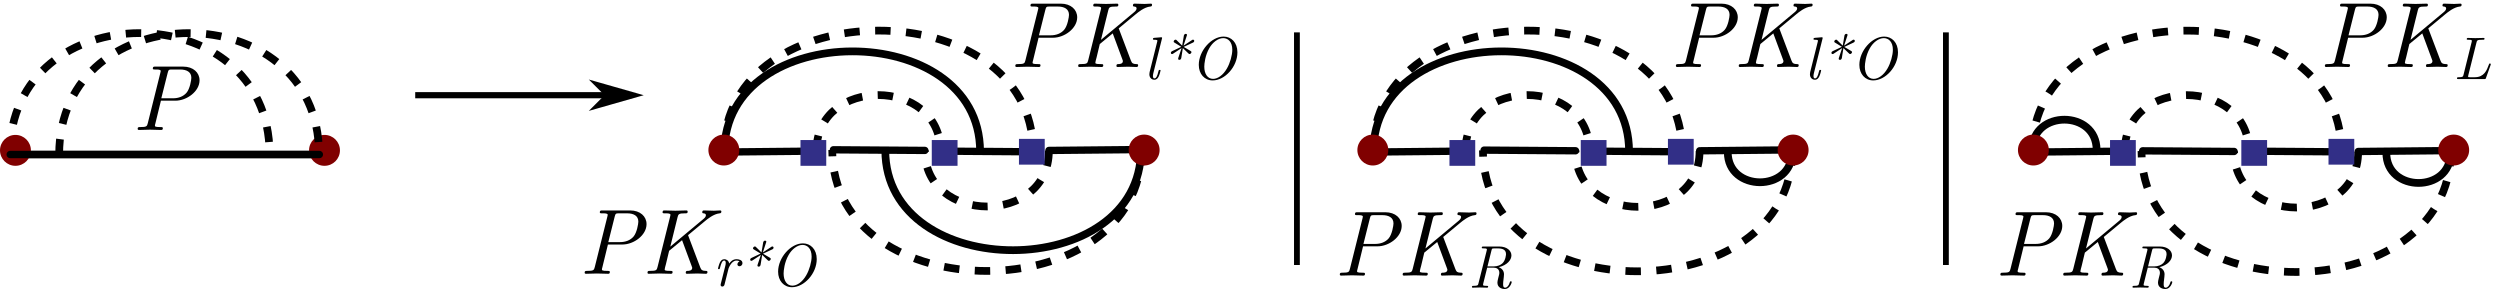
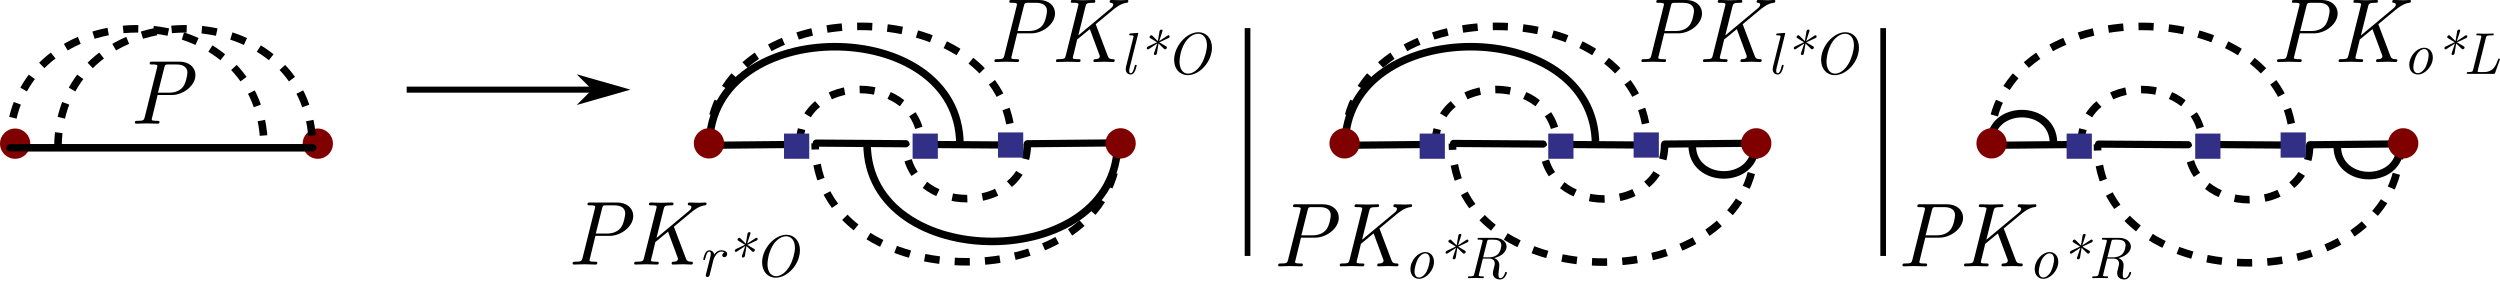
- <svg xmlns="http://www.w3.org/2000/svg" width="114.153mm" height="13.719mm" viewBox="0 0 404.479 48.61" id="svg7851" version="1.1">
+ <svg xmlns="http://www.w3.org/2000/svg" width="116.551mm" height="13.324mm" viewBox="0 0 412.975 47.209" id="svg7851" version="1.1">
  <defs id="defs7853">
    <marker style="overflow:visible" id="marker5624" refX="0" refY="0" orient="auto">
      <path transform="matrix(-0.4,0,0,-0.4,-4,0)" style="fill:#000000;fill-opacity:1;fill-rule:evenodd;stroke:#000000;stroke-width:1pt;stroke-opacity:1" d="M 0,0 5,-5 -12.5,0 5,5 Z" id="path5626" />
    </marker>
  </defs>
-   <g id="layer1" transform="translate(-130.8512,-398.9734)">
+   <g id="layer1" transform="translate(-130.8512,-399.5691)">
    <g transform="rotate(-180,425.1666,395.3274)" id="g1075">
      <path style="fill:none;fill-rule:evenodd;stroke:#000000;stroke-width:1.188;stroke-linecap:round;stroke-linejoin:miter;stroke-miterlimit:4;stroke-dasharray:none;stroke-dashoffset:0;stroke-opacity:1" d="m 323.042,367.316 14.897,-0.143" id="path1065" />
      <path style="fill:none;fill-rule:evenodd;stroke:#000000;stroke-width:1.25;stroke-linecap:butt;stroke-linejoin:miter;stroke-miterlimit:4;stroke-dasharray:2.5, 2.5;stroke-dashoffset:0;stroke-opacity:1" d="m 322.962,367.323 c 0.016,-26.185 50.016,-26.185 50.043,-0.083" id="path1067" />
      <path id="path1069" d="m 337.953,367.123 c 0.007,-12.091 20.066,-11.981 20.08,0.072" style="fill:none;fill-rule:evenodd;stroke:#000000;stroke-width:1.25;stroke-linecap:butt;stroke-linejoin:miter;stroke-miterlimit:4;stroke-dasharray:2.5, 2.5;stroke-dashoffset:0;stroke-opacity:1" />
      <path id="path1071" d="m 358.024,367.176 14.792,0.103" style="fill:none;fill-rule:evenodd;stroke:#000000;stroke-width:1.188;stroke-linecap:round;stroke-linejoin:miter;stroke-miterlimit:4;stroke-dasharray:none;stroke-dashoffset:0;stroke-opacity:1" />
      <path id="path1073" d="m 322.994,366.939 c 0.004,-6.496 10.392,-6.465 10.399,0.011" style="fill:none;fill-rule:evenodd;stroke:#000000;stroke-width:1.25;stroke-linecap:butt;stroke-linejoin:miter;stroke-miterlimit:4;stroke-dasharray:none;stroke-dashoffset:0;stroke-opacity:1" />
    </g>
    <g id="g5602" transform="translate(92.43902,360.4303)">
      <path id="path5604" d="M 40.064,63.54 H 90.082" style="fill:none;fill-rule:evenodd;stroke:#000000;stroke-width:1.188;stroke-linecap:round;stroke-linejoin:miter;stroke-miterlimit:4;stroke-dasharray:none;stroke-dashoffset:0;stroke-opacity:1" />
      <path id="path5606" d="M 39.984,63.547 C 40,37.362 82,37.362 82.028,63.464" style="fill:none;fill-rule:evenodd;stroke:#000000;stroke-width:1.25;stroke-linecap:butt;stroke-linejoin:miter;stroke-miterlimit:4;stroke-dasharray:2.5, 2.5;stroke-dashoffset:0;stroke-opacity:1" />
    </g>
    <text xml:space="preserve" style="font-style:italic;font-variant:normal;font-weight:normal;font-stretch:normal;line-height:0%;font-family:'Latin Modern Roman';-inkscape-font-specification:'Latin Modern Roman, Italic';text-align:justify;letter-spacing:0px;word-spacing:0px;writing-mode:lr-tb;text-anchor:start;fill:#000000;fill-opacity:1;stroke:none;stroke-width:1px;stroke-linecap:butt;stroke-linejoin:miter;stroke-opacity:1" x="152.184" y="419.999" id="text5608">
      <tspan id="tspan5610" x="152.184" y="419.999" style="font-style:italic;font-variant:normal;font-weight:normal;font-stretch:normal;font-size:15px;line-height:125%;font-family:'Latin Modern Roman';-inkscape-font-specification:'Latin Modern Roman, Italic';text-align:justify;writing-mode:lr-tb;text-anchor:start">P</tspan>
    </text>
    <circle r="2.5" cy="423.3" cx="133.351" id="circle5612" style="opacity:1;fill:#800000;fill-opacity:1;fill-rule:nonzero;stroke:none;stroke-width:1.25;stroke-linecap:round;stroke-linejoin:miter;stroke-miterlimit:4;stroke-dasharray:2.5, 1.25;stroke-dashoffset:0;stroke-opacity:1" />
    <circle style="opacity:1;fill:#800000;fill-opacity:1;fill-rule:nonzero;stroke:none;stroke-width:1.25;stroke-linecap:round;stroke-linejoin:miter;stroke-miterlimit:4;stroke-dasharray:2.5, 1.25;stroke-dashoffset:0;stroke-opacity:1" id="circle5614" cx="183.351" cy="423.3" r="2.5" />
    <path id="path5622" d="m 198.03,414.377 h 35" style="fill:none;fill-rule:evenodd;stroke:#000000;stroke-width:1px;stroke-linecap:butt;stroke-linejoin:miter;stroke-opacity:1;marker-end:url(#marker5624)" />
    <text id="text5694" y="409.814" x="294.18" style="font-style:italic;font-variant:normal;font-weight:normal;font-stretch:normal;line-height:0%;font-family:'Latin Modern Roman';-inkscape-font-specification:'Latin Modern Roman, Italic';text-align:justify;letter-spacing:0px;word-spacing:0px;writing-mode:lr-tb;text-anchor:start;opacity:1;fill:#000000;fill-opacity:1;stroke:none;stroke-width:1px;stroke-linecap:butt;stroke-linejoin:miter;stroke-opacity:1" xml:space="preserve">
      <tspan style="font-style:italic;font-variant:normal;font-weight:normal;font-stretch:normal;font-size:15px;line-height:125%;font-family:'Latin Modern Roman';-inkscape-font-specification:'Latin Modern Roman, Italic';text-align:justify;writing-mode:lr-tb;text-anchor:start" y="409.814" x="294.18" id="tspan5696">PK<tspan style="font-size:65%;baseline-shift:sub" id="tspan898">l*O</tspan>
      </tspan>
    </text>
    <text xml:space="preserve" style="font-style:italic;font-variant:normal;font-weight:normal;font-stretch:normal;line-height:0%;font-family:'Latin Modern Roman';-inkscape-font-specification:'Latin Modern Roman, Italic';text-align:justify;letter-spacing:0px;word-spacing:0px;writing-mode:lr-tb;text-anchor:start;opacity:1;fill:#000000;fill-opacity:1;stroke:none;stroke-width:1px;stroke-linecap:butt;stroke-linejoin:miter;stroke-opacity:1" x="224.503" y="443.271" id="text5702">
      <tspan id="tspan5704" x="224.503" y="443.271" style="font-style:italic;font-variant:normal;font-weight:normal;font-stretch:normal;font-size:15px;line-height:125%;font-family:'Latin Modern Roman';-inkscape-font-specification:'Latin Modern Roman, Italic';text-align:justify;writing-mode:lr-tb;text-anchor:start">PK<tspan style="font-size:65%;baseline-shift:sub" id="tspan900">r*O</tspan>
      </tspan>
    </text>
    <g transform="translate(92.43902,360.4303)" id="g6219">
      <path style="fill:none;fill-rule:evenodd;stroke:#000000;stroke-width:1.188;stroke-linecap:round;stroke-linejoin:miter;stroke-miterlimit:4;stroke-dasharray:none;stroke-dashoffset:0;stroke-opacity:1" d="M 40.064,63.54 H 90.082" id="path6221" />
      <path style="fill:none;fill-rule:evenodd;stroke:#000000;stroke-width:1.25;stroke-linecap:butt;stroke-linejoin:miter;stroke-miterlimit:4;stroke-dasharray:2.5, 2.5;stroke-dashoffset:0;stroke-opacity:1" d="M 47.984,63.547 C 48,37.362 90,37.362 90.028,63.464" id="path6223" />
    </g>
    <g id="g890" transform="translate(0,56.25)">
      <path style="fill:none;fill-rule:evenodd;stroke:#000000;stroke-width:1.188;stroke-linecap:round;stroke-linejoin:miter;stroke-miterlimit:4;stroke-dasharray:none;stroke-dashoffset:0;stroke-opacity:1" d="m 248.042,367.316 14.897,-0.143" id="path849" />
      <path style="fill:none;fill-rule:evenodd;stroke:#000000;stroke-width:1.25;stroke-linecap:butt;stroke-linejoin:miter;stroke-miterlimit:4;stroke-dasharray:2.5, 2.5;stroke-dashoffset:0;stroke-opacity:1" d="m 247.962,367.323 c 0.016,-26.185 50.016,-26.185 50.043,-0.083" id="path851" />
      <path id="path853" d="m 262.953,367.123 c 0.007,-12.091 20.066,-11.981 20.08,0.072" style="fill:none;fill-rule:evenodd;stroke:#000000;stroke-width:1.25;stroke-linecap:butt;stroke-linejoin:miter;stroke-miterlimit:4;stroke-dasharray:2.5, 2.5;stroke-dashoffset:0;stroke-opacity:1" />
      <path id="path855" d="m 283.024,367.176 14.792,0.103" style="fill:none;fill-rule:evenodd;stroke:#000000;stroke-width:1.188;stroke-linecap:round;stroke-linejoin:miter;stroke-miterlimit:4;stroke-dasharray:none;stroke-dashoffset:0;stroke-opacity:1" />
      <path id="path873" d="m 248.042,367.316 c 0.016,-21.669 41.35,-21.711 41.378,-0.112" style="fill:none;fill-rule:evenodd;stroke:#000000;stroke-width:1.25;stroke-linecap:butt;stroke-linejoin:miter;stroke-miterlimit:4;stroke-dasharray:none;stroke-dashoffset:0;stroke-opacity:1" />
    </g>
    <g id="g897" transform="translate(136.6705,56.25732)">
      <path id="path875" d="m 323.042,367.316 14.897,-0.143" style="fill:none;fill-rule:evenodd;stroke:#000000;stroke-width:1.188;stroke-linecap:round;stroke-linejoin:miter;stroke-miterlimit:4;stroke-dasharray:none;stroke-dashoffset:0;stroke-opacity:1" />
      <path id="path877" d="m 322.962,367.323 c 0.016,-26.185 50.016,-26.185 50.043,-0.083" style="fill:none;fill-rule:evenodd;stroke:#000000;stroke-width:1.25;stroke-linecap:butt;stroke-linejoin:miter;stroke-miterlimit:4;stroke-dasharray:2.5, 2.5;stroke-dashoffset:0;stroke-opacity:1" />
      <path style="fill:none;fill-rule:evenodd;stroke:#000000;stroke-width:1.25;stroke-linecap:butt;stroke-linejoin:miter;stroke-miterlimit:4;stroke-dasharray:2.5, 2.5;stroke-dashoffset:0;stroke-opacity:1" d="m 337.953,367.123 c 0.007,-12.091 20.066,-11.981 20.08,0.072" id="path879" />
      <path style="fill:none;fill-rule:evenodd;stroke:#000000;stroke-width:1.188;stroke-linecap:round;stroke-linejoin:miter;stroke-miterlimit:4;stroke-dasharray:none;stroke-dashoffset:0;stroke-opacity:1" d="m 358.024,367.176 14.792,0.103" id="path881" />
      <path style="fill:none;fill-rule:evenodd;stroke:#000000;stroke-width:1.25;stroke-linecap:butt;stroke-linejoin:miter;stroke-miterlimit:4;stroke-dasharray:none;stroke-dashoffset:0;stroke-opacity:1" d="m 322.994,366.939 c 0.004,-6.496 10.392,-6.465 10.399,0.011" id="path883" />
    </g>
    <g transform="rotate(-180,281.7522,395.243)" id="g909">
      <path id="path899" d="m 248.042,367.316 14.897,-0.143" style="fill:none;fill-rule:evenodd;stroke:#000000;stroke-width:1.188;stroke-linecap:round;stroke-linejoin:miter;stroke-miterlimit:4;stroke-dasharray:none;stroke-dashoffset:0;stroke-opacity:1" />
      <path id="path901" d="m 247.962,367.323 c 0.016,-26.185 50.016,-26.185 50.043,-0.083" style="fill:none;fill-rule:evenodd;stroke:#000000;stroke-width:1.25;stroke-linecap:butt;stroke-linejoin:miter;stroke-miterlimit:4;stroke-dasharray:2.5, 2.5;stroke-dashoffset:0;stroke-opacity:1" />
      <path style="fill:none;fill-rule:evenodd;stroke:#000000;stroke-width:1.25;stroke-linecap:butt;stroke-linejoin:miter;stroke-miterlimit:4;stroke-dasharray:2.5, 2.5;stroke-dashoffset:0;stroke-opacity:1" d="m 262.953,367.123 c 0.007,-12.091 20.066,-11.981 20.08,0.072" id="path903" />
      <path style="fill:none;fill-rule:evenodd;stroke:#000000;stroke-width:1.188;stroke-linecap:round;stroke-linejoin:miter;stroke-miterlimit:4;stroke-dasharray:none;stroke-dashoffset:0;stroke-opacity:1" d="m 283.024,367.176 14.792,0.103" id="path905" />
      <path style="fill:none;fill-rule:evenodd;stroke:#000000;stroke-width:1.25;stroke-linecap:butt;stroke-linejoin:miter;stroke-miterlimit:4;stroke-dasharray:none;stroke-dashoffset:0;stroke-opacity:1" d="m 248.042,367.316 c 0.016,-21.669 41.35,-21.711 41.378,-0.112" id="path907" />
    </g>
    <circle style="opacity:1;fill:#800000;fill-opacity:1;fill-rule:nonzero;stroke:none;stroke-width:1.25;stroke-linecap:round;stroke-linejoin:miter;stroke-miterlimit:4;stroke-dasharray:2.5, 1.25;stroke-dashoffset:0;stroke-opacity:1" id="circle5592" cx="247.964" cy="423.249" r="2.5" />
    <circle r="2.5" cy="423.249" cx="315.964" id="circle5594" style="opacity:1;fill:#800000;fill-opacity:1;fill-rule:nonzero;stroke:none;stroke-width:1.25;stroke-linecap:round;stroke-linejoin:miter;stroke-miterlimit:4;stroke-dasharray:2.5, 1.25;stroke-dashoffset:0;stroke-opacity:1" />
    <rect style="opacity:1;fill:#322f87;fill-opacity:1;fill-rule:nonzero;stroke:none;stroke-width:1.25;stroke-linecap:round;stroke-linejoin:miter;stroke-miterlimit:4;stroke-dasharray:2.5, 1.25;stroke-dashoffset:0;stroke-opacity:1" id="rect5596" width="4.169" height="4.169" x="260.362" y="421.631" />
    <rect y="421.631" x="281.604" height="4.169" width="4.169" id="rect5598" style="opacity:1;fill:#322f87;fill-opacity:1;fill-rule:nonzero;stroke:none;stroke-width:1.25;stroke-linecap:round;stroke-linejoin:miter;stroke-miterlimit:4;stroke-dasharray:2.5, 1.25;stroke-dashoffset:0;stroke-opacity:1" />
    <rect style="opacity:1;fill:#322f87;fill-opacity:1;fill-rule:nonzero;stroke:none;stroke-width:1.25;stroke-linecap:round;stroke-linejoin:miter;stroke-miterlimit:4;stroke-dasharray:2.5, 1.25;stroke-dashoffset:0;stroke-opacity:1" id="rect5600" width="4.169" height="4.169" x="295.709" y="421.441" />
    <g transform="translate(105,56.25)" id="g929">
      <path id="path919" d="m 248.042,367.316 14.897,-0.143" style="fill:none;fill-rule:evenodd;stroke:#000000;stroke-width:1.188;stroke-linecap:round;stroke-linejoin:miter;stroke-miterlimit:4;stroke-dasharray:none;stroke-dashoffset:0;stroke-opacity:1" />
      <path id="path921" d="m 247.962,367.323 c 0.016,-26.185 50.016,-26.185 50.043,-0.083" style="fill:none;fill-rule:evenodd;stroke:#000000;stroke-width:1.25;stroke-linecap:butt;stroke-linejoin:miter;stroke-miterlimit:4;stroke-dasharray:2.5, 2.5;stroke-dashoffset:0;stroke-opacity:1" />
      <path style="fill:none;fill-rule:evenodd;stroke:#000000;stroke-width:1.25;stroke-linecap:butt;stroke-linejoin:miter;stroke-miterlimit:4;stroke-dasharray:2.5, 2.5;stroke-dashoffset:0;stroke-opacity:1" d="m 262.953,367.123 c 0.007,-12.091 20.066,-11.981 20.08,0.072" id="path923" />
      <path style="fill:none;fill-rule:evenodd;stroke:#000000;stroke-width:1.188;stroke-linecap:round;stroke-linejoin:miter;stroke-miterlimit:4;stroke-dasharray:none;stroke-dashoffset:0;stroke-opacity:1" d="m 283.024,367.176 14.792,0.103" id="path925" />
      <path style="fill:none;fill-rule:evenodd;stroke:#000000;stroke-width:1.25;stroke-linecap:butt;stroke-linejoin:miter;stroke-miterlimit:4;stroke-dasharray:none;stroke-dashoffset:0;stroke-opacity:1" d="m 248.042,367.316 c 0.016,-21.669 41.35,-21.711 41.378,-0.112" id="path927" />
    </g>
    <circle r="2.5" cy="423.249" cx="352.964" id="circle943" style="opacity:1;fill:#800000;fill-opacity:1;fill-rule:nonzero;stroke:none;stroke-width:1.25;stroke-linecap:round;stroke-linejoin:miter;stroke-miterlimit:4;stroke-dasharray:2.5, 1.25;stroke-dashoffset:0;stroke-opacity:1" />
    <rect y="421.631" x="365.362" height="4.169" width="4.169" id="rect947" style="opacity:1;fill:#322f87;fill-opacity:1;fill-rule:nonzero;stroke:none;stroke-width:1.25;stroke-linecap:round;stroke-linejoin:miter;stroke-miterlimit:4;stroke-dasharray:2.5, 1.25;stroke-dashoffset:0;stroke-opacity:1" />
    <rect style="opacity:1;fill:#322f87;fill-opacity:1;fill-rule:nonzero;stroke:none;stroke-width:1.25;stroke-linecap:round;stroke-linejoin:miter;stroke-miterlimit:4;stroke-dasharray:2.5, 1.25;stroke-dashoffset:0;stroke-opacity:1" id="rect949" width="4.169" height="4.169" x="386.604" y="421.631" />
    <rect y="421.441" x="400.709" height="4.169" width="4.169" id="rect951" style="opacity:1;fill:#322f87;fill-opacity:1;fill-rule:nonzero;stroke:none;stroke-width:1.25;stroke-linecap:round;stroke-linejoin:miter;stroke-miterlimit:4;stroke-dasharray:2.5, 1.25;stroke-dashoffset:0;stroke-opacity:1" />
-     <path style="fill:none;fill-rule:evenodd;stroke:#000000;stroke-width:0.938px;stroke-linecap:butt;stroke-linejoin:miter;stroke-opacity:1" d="m 340.682,404.212 v 37.636" id="path959" />
+     <path style="fill:none;fill-rule:evenodd;stroke:#000000;stroke-width:0.938px;stroke-linecap:butt;stroke-linejoin:miter;stroke-opacity:1" d="m 336.932,404.212 v 37.636" id="path959" />
    <circle style="opacity:1;fill:#800000;fill-opacity:1;fill-rule:nonzero;stroke:none;stroke-width:1.25;stroke-linecap:round;stroke-linejoin:miter;stroke-miterlimit:4;stroke-dasharray:2.5, 1.25;stroke-dashoffset:0;stroke-opacity:1" id="circle993" cx="459.839" cy="423.249" r="2.5" />
    <circle r="2.5" cy="423.249" cx="527.839" id="circle995" style="opacity:1;fill:#800000;fill-opacity:1;fill-rule:nonzero;stroke:none;stroke-width:1.25;stroke-linecap:round;stroke-linejoin:miter;stroke-miterlimit:4;stroke-dasharray:2.5, 1.25;stroke-dashoffset:0;stroke-opacity:1" />
    <rect style="opacity:1;fill:#322f87;fill-opacity:1;fill-rule:nonzero;stroke:none;stroke-width:1.25;stroke-linecap:round;stroke-linejoin:miter;stroke-miterlimit:4;stroke-dasharray:2.5, 1.25;stroke-dashoffset:0;stroke-opacity:1" id="rect997" width="4.169" height="4.169" x="472.237" y="421.631" />
    <rect y="421.631" x="493.479" height="4.169" width="4.169" id="rect999" style="opacity:1;fill:#322f87;fill-opacity:1;fill-rule:nonzero;stroke:none;stroke-width:1.25;stroke-linecap:round;stroke-linejoin:miter;stroke-miterlimit:4;stroke-dasharray:2.5, 1.25;stroke-dashoffset:0;stroke-opacity:1" />
    <rect style="opacity:1;fill:#322f87;fill-opacity:1;fill-rule:nonzero;stroke:none;stroke-width:1.25;stroke-linecap:round;stroke-linejoin:miter;stroke-miterlimit:4;stroke-dasharray:2.5, 1.25;stroke-dashoffset:0;stroke-opacity:1" id="rect1001" width="4.169" height="4.169" x="507.584" y="421.441" />
-     <path id="path1003" d="m 445.682,404.212 v 37.636" style="fill:none;fill-rule:evenodd;stroke:#000000;stroke-width:0.938px;stroke-linecap:butt;stroke-linejoin:miter;stroke-opacity:1" />
+     <path id="path1003" d="m 441.932,404.212 v 37.636" style="fill:none;fill-rule:evenodd;stroke:#000000;stroke-width:0.938px;stroke-linecap:butt;stroke-linejoin:miter;stroke-opacity:1" />
    <g id="g1059" transform="rotate(-180,371.8907,395.2708)">
      <path style="fill:none;fill-rule:evenodd;stroke:#000000;stroke-width:1.188;stroke-linecap:round;stroke-linejoin:miter;stroke-miterlimit:4;stroke-dasharray:none;stroke-dashoffset:0;stroke-opacity:1" d="m 323.042,367.316 14.897,-0.143" id="path1049" />
      <path style="fill:none;fill-rule:evenodd;stroke:#000000;stroke-width:1.25;stroke-linecap:butt;stroke-linejoin:miter;stroke-miterlimit:4;stroke-dasharray:2.5, 2.5;stroke-dashoffset:0;stroke-opacity:1" d="m 322.962,367.323 c 0.016,-26.185 50.016,-26.185 50.043,-0.083" id="path1051" />
      <path id="path1053" d="m 337.953,367.123 c 0.007,-12.091 20.066,-11.981 20.08,0.072" style="fill:none;fill-rule:evenodd;stroke:#000000;stroke-width:1.25;stroke-linecap:butt;stroke-linejoin:miter;stroke-miterlimit:4;stroke-dasharray:2.5, 2.5;stroke-dashoffset:0;stroke-opacity:1" />
      <path id="path1055" d="m 358.024,367.176 14.792,0.103" style="fill:none;fill-rule:evenodd;stroke:#000000;stroke-width:1.188;stroke-linecap:round;stroke-linejoin:miter;stroke-miterlimit:4;stroke-dasharray:none;stroke-dashoffset:0;stroke-opacity:1" />
      <path id="path1057" d="m 322.994,366.939 c 0.004,-6.496 10.392,-6.465 10.399,0.011" style="fill:none;fill-rule:evenodd;stroke:#000000;stroke-width:1.25;stroke-linecap:butt;stroke-linejoin:miter;stroke-miterlimit:4;stroke-dasharray:none;stroke-dashoffset:0;stroke-opacity:1" />
    </g>
    <circle style="opacity:1;fill:#800000;fill-opacity:1;fill-rule:nonzero;stroke:none;stroke-width:1.25;stroke-linecap:round;stroke-linejoin:miter;stroke-miterlimit:4;stroke-dasharray:2.5, 1.25;stroke-dashoffset:0;stroke-opacity:1" id="circle945" cx="420.964" cy="423.249" r="2.5" />
    <text xml:space="preserve" style="font-style:normal;font-variant:normal;font-weight:normal;font-stretch:normal;font-size:14.062px;line-height:125%;font-family:Arial;-inkscape-font-specification:'Arial, Normal';text-align:justify;letter-spacing:0px;word-spacing:0px;writing-mode:lr-tb;text-anchor:start;fill:#000000;fill-opacity:1;stroke:none;stroke-width:0.938px;stroke-linecap:butt;stroke-linejoin:miter;stroke-opacity:1" x="336.934" y="434.003" id="text1063">
      <tspan id="tspan1061" x="336.934" y="446.669" style="stroke-width:0.938px" />
    </text>
    <text xml:space="preserve" style="font-style:normal;font-variant:normal;font-weight:normal;font-stretch:normal;font-size:14.062px;line-height:125%;font-family:Arial;-inkscape-font-specification:'Arial, Normal';text-align:justify;letter-spacing:0px;word-spacing:0px;writing-mode:lr-tb;text-anchor:start;fill:#000000;fill-opacity:1;stroke:none;stroke-width:0.938px;stroke-linecap:butt;stroke-linejoin:miter;stroke-opacity:1" x="218.435" y="433.053" id="text904">
      <tspan id="tspan902" x="218.435" y="433.053" style="stroke-width:0.938px">  </tspan>
    </text>
    <text xml:space="preserve" style="font-style:italic;font-variant:normal;font-weight:normal;font-stretch:normal;line-height:0%;font-family:'Latin Modern Roman';-inkscape-font-specification:'Latin Modern Roman, Italic';text-align:justify;letter-spacing:0px;word-spacing:0px;writing-mode:lr-tb;text-anchor:start;opacity:1;fill:#000000;fill-opacity:1;stroke:none;stroke-width:1px;stroke-linecap:butt;stroke-linejoin:miter;stroke-opacity:1" x="401.055" y="409.814" id="text910">
      <tspan id="tspan908" x="401.055" y="409.814" style="font-style:italic;font-variant:normal;font-weight:normal;font-stretch:normal;font-size:15px;line-height:125%;font-family:'Latin Modern Roman';-inkscape-font-specification:'Latin Modern Roman, Italic';text-align:justify;writing-mode:lr-tb;text-anchor:start">PK<tspan id="tspan906" style="font-size:65%;baseline-shift:sub">l*O</tspan>
      </tspan>
    </text>
-     <text id="text916" y="443.564" x="346.68" style="font-style:italic;font-variant:normal;font-weight:normal;font-stretch:normal;line-height:0%;font-family:'Latin Modern Roman';-inkscape-font-specification:'Latin Modern Roman, Italic';text-align:justify;letter-spacing:0px;word-spacing:0px;writing-mode:lr-tb;text-anchor:start;opacity:1;fill:#000000;fill-opacity:1;stroke:none;stroke-width:1px;stroke-linecap:butt;stroke-linejoin:miter;stroke-opacity:1" xml:space="preserve">
-       <tspan style="font-style:italic;font-variant:normal;font-weight:normal;font-stretch:normal;font-size:15px;line-height:125%;font-family:'Latin Modern Roman';-inkscape-font-specification:'Latin Modern Roman, Italic';text-align:justify;writing-mode:lr-tb;text-anchor:start" y="443.564" x="346.68" id="tspan914">PK<tspan style="font-size:65%;baseline-shift:sub" id="tspan918">R</tspan>
+     <text id="text916" y="443.564" x="341.055" style="font-style:italic;font-variant:normal;font-weight:normal;font-stretch:normal;line-height:0%;font-family:'Latin Modern Roman';-inkscape-font-specification:'Latin Modern Roman, Italic';text-align:justify;letter-spacing:0px;word-spacing:0px;writing-mode:lr-tb;text-anchor:start;opacity:1;fill:#000000;fill-opacity:1;stroke:none;stroke-width:1px;stroke-linecap:butt;stroke-linejoin:miter;stroke-opacity:1" xml:space="preserve">
+       <tspan style="font-style:italic;font-variant:normal;font-weight:normal;font-stretch:normal;font-size:15px;line-height:125%;font-family:'Latin Modern Roman';-inkscape-font-specification:'Latin Modern Roman, Italic';text-align:justify;writing-mode:lr-tb;text-anchor:start" y="443.564" x="341.055" id="tspan914">PK<tspan style="font-size:65%;baseline-shift:sub" id="tspan918">o*R</tspan>
      </tspan>
    </text>
-     <text xml:space="preserve" style="font-style:italic;font-variant:normal;font-weight:normal;font-stretch:normal;line-height:0%;font-family:'Latin Modern Roman';-inkscape-font-specification:'Latin Modern Roman, Italic';text-align:justify;letter-spacing:0px;word-spacing:0px;writing-mode:lr-tb;text-anchor:start;opacity:1;fill:#000000;fill-opacity:1;stroke:none;stroke-width:1px;stroke-linecap:butt;stroke-linejoin:miter;stroke-opacity:1" x="453.555" y="443.564" id="text924">
-       <tspan id="tspan922" x="453.555" y="443.564" style="font-style:italic;font-variant:normal;font-weight:normal;font-stretch:normal;font-size:15px;line-height:125%;font-family:'Latin Modern Roman';-inkscape-font-specification:'Latin Modern Roman, Italic';text-align:justify;writing-mode:lr-tb;text-anchor:start">PK<tspan id="tspan920" style="font-size:65%;baseline-shift:sub">R</tspan>
+     <text xml:space="preserve" style="font-style:italic;font-variant:normal;font-weight:normal;font-stretch:normal;line-height:0%;font-family:'Latin Modern Roman';-inkscape-font-specification:'Latin Modern Roman, Italic';text-align:justify;letter-spacing:0px;word-spacing:0px;writing-mode:lr-tb;text-anchor:start;opacity:1;fill:#000000;fill-opacity:1;stroke:none;stroke-width:1px;stroke-linecap:butt;stroke-linejoin:miter;stroke-opacity:1" x="444.18" y="443.564" id="text924">
+       <tspan id="tspan922" x="444.18" y="443.564" style="font-style:italic;font-variant:normal;font-weight:normal;font-stretch:normal;font-size:15px;line-height:125%;font-family:'Latin Modern Roman';-inkscape-font-specification:'Latin Modern Roman, Italic';text-align:justify;writing-mode:lr-tb;text-anchor:start">PK<tspan id="tspan920" style="font-size:65%;baseline-shift:sub">o*R</tspan>
      </tspan>
    </text>
    <text id="text930" y="409.814" x="506.055" style="font-style:italic;font-variant:normal;font-weight:normal;font-stretch:normal;line-height:0%;font-family:'Latin Modern Roman';-inkscape-font-specification:'Latin Modern Roman, Italic';text-align:justify;letter-spacing:0px;word-spacing:0px;writing-mode:lr-tb;text-anchor:start;opacity:1;fill:#000000;fill-opacity:1;stroke:none;stroke-width:1px;stroke-linecap:butt;stroke-linejoin:miter;stroke-opacity:1" xml:space="preserve">
-       <tspan style="font-style:italic;font-variant:normal;font-weight:normal;font-stretch:normal;font-size:15px;line-height:125%;font-family:'Latin Modern Roman';-inkscape-font-specification:'Latin Modern Roman, Italic';text-align:justify;writing-mode:lr-tb;text-anchor:start" y="409.814" x="506.055" id="tspan928">PK<tspan style="font-size:65%;baseline-shift:sub" id="tspan932">L</tspan>
+       <tspan style="font-style:italic;font-variant:normal;font-weight:normal;font-stretch:normal;font-size:15px;line-height:125%;font-family:'Latin Modern Roman';-inkscape-font-specification:'Latin Modern Roman, Italic';text-align:justify;writing-mode:lr-tb;text-anchor:start" y="409.814" x="506.055" id="tspan928">PK<tspan style="font-size:65%;baseline-shift:sub" id="tspan932">o*L</tspan>
      </tspan>
    </text>
  </g>
</svg>
